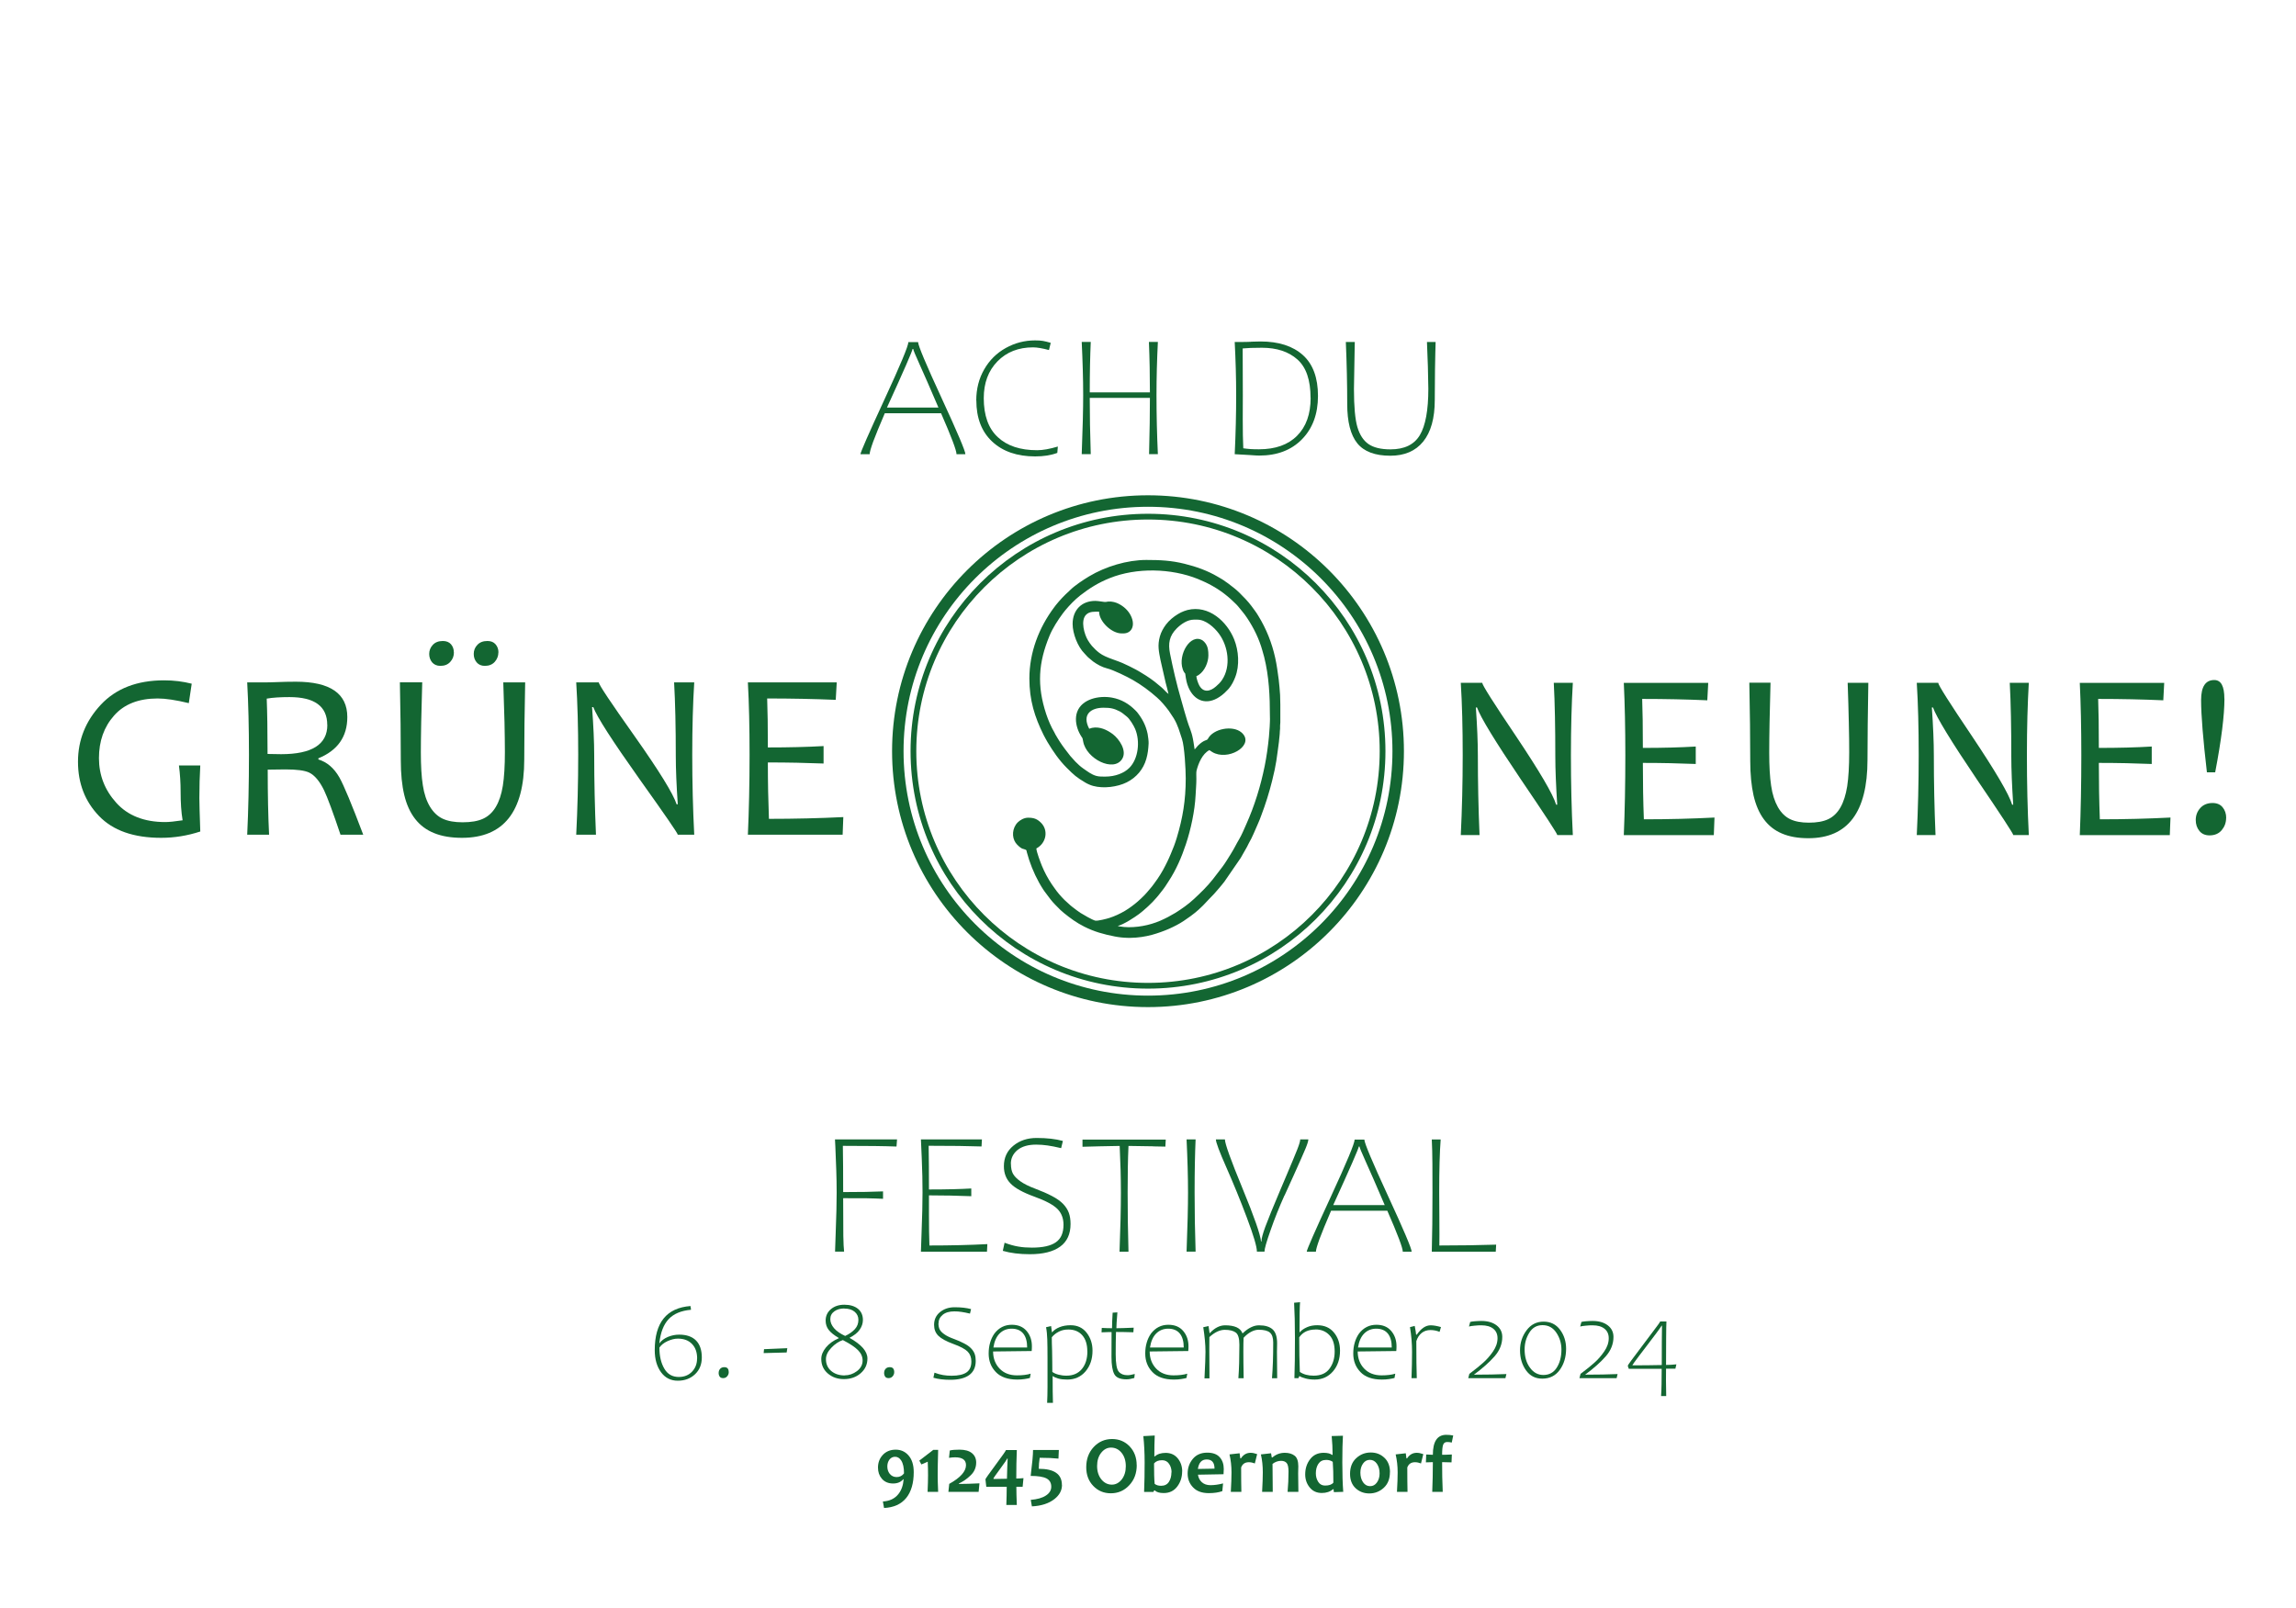
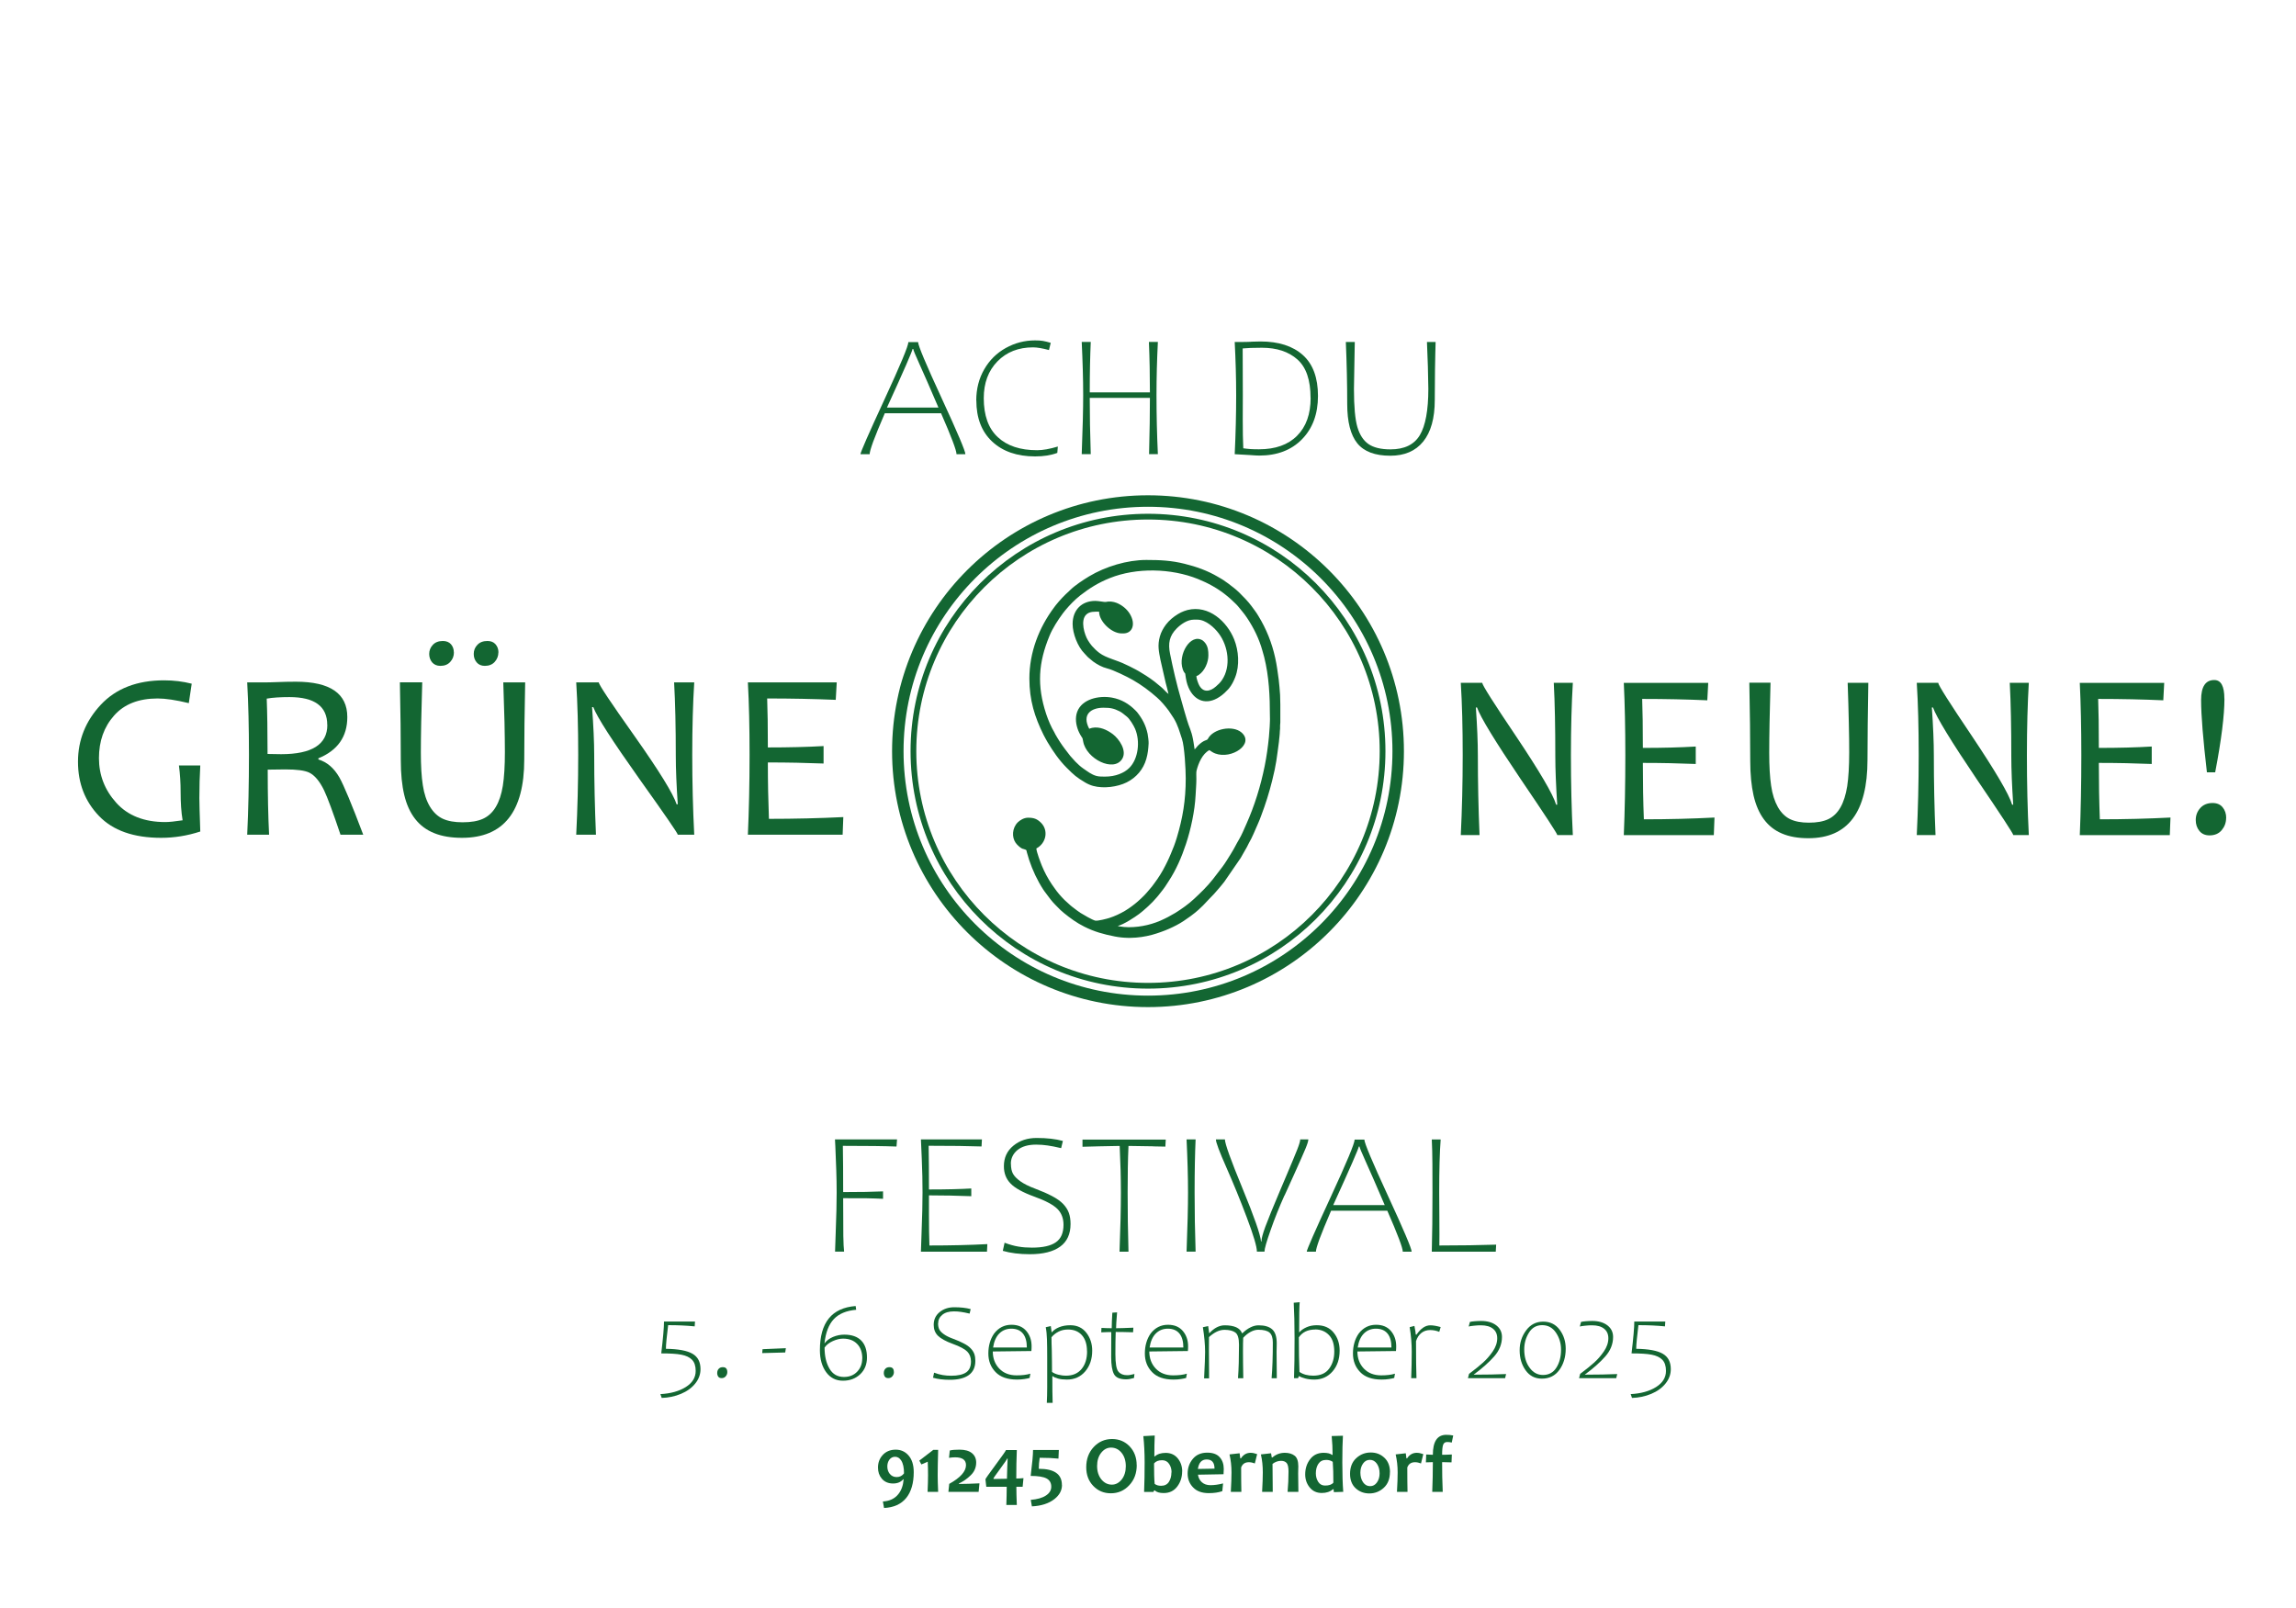
<svg xmlns="http://www.w3.org/2000/svg" xml:space="preserve" width="300mm" height="210mm" version="1.1" style="shape-rendering:geometricPrecision; text-rendering:geometricPrecision; image-rendering:optimizeQuality; fill-rule:evenodd; clip-rule:evenodd" viewBox="0 0 30000 21000">
  <defs>
    <style type="text/css">
   
    .str1 {stroke:#136632;stroke-width:75}
    .str0 {stroke:#136632;stroke-width:150}
    .fil1 {fill:none}
    .fil0 {fill:#136632}
    .fil2 {fill:#136632;fill-rule:nonzero}
   
  </style>
  </defs>
  <g id="Ebene_x0020_1">
-     <g id="_185397152">
+     <g id="_179826176">
      <path class="fil0" d="M13450 8865c0,286 70,505 185,737 8,17 16,30 25,47 9,17 18,32 27,48 72,120 151,236 250,335 97,97 128,125 244,194 28,17 69,35 103,44 136,37 318,13 438,-47 126,-63 217,-170 256,-306 20,-71 26,-128 30,-202 2,-28 -8,-99 -13,-126 -24,-113 -69,-196 -138,-284 -8,-10 -14,-15 -22,-23 -85,-85 -181,-143 -305,-166 -171,-31 -393,18 -455,185 -30,81 -16,170 14,246 8,19 17,38 27,55 29,52 26,24 37,87 40,227 400,408 510,227 65,-107 -39,-259 -123,-323 -76,-57 -172,-102 -271,-82 -17,3 -24,9 -37,12 -99,-187 23,-275 186,-275 91,0 136,9 211,47 35,18 63,45 93,68 38,29 90,115 110,162 68,161 42,391 -76,509 -67,67 -181,114 -315,114 -37,0 -80,1 -116,-9 -65,-18 -117,-60 -171,-97 -38,-26 -71,-58 -103,-90l-54 -60c-7,-8 -11,-11 -18,-21 -45,-58 -90,-115 -130,-177 -11,-17 -19,-30 -30,-48 -10,-17 -19,-32 -29,-49 -5,-10 -8,-16 -13,-26 -41,-68 -81,-161 -107,-240 -123,-372 -103,-671 44,-1025 40,-97 109,-204 172,-289 11,-14 22,-28 33,-42 58,-69 124,-138 195,-194 124,-96 237,-167 387,-227 348,-140 802,-129 1152,12 131,53 256,121 366,210 10,8 18,16 29,24 12,9 17,16 28,24 10,8 17,16 27,25 26,26 56,51 78,79 44,57 66,75 114,147 87,131 158,275 200,428 7,26 16,53 23,82 63,252 75,511 75,775 0,20 2,49 0,68 -2,22 -1,45 -3,69 -4,43 -6,89 -10,134 -13,128 -30,252 -55,377 -53,263 -133,522 -242,765 -28,62 -58,137 -93,195 -35,58 -63,119 -104,184 -37,59 -72,119 -113,174l-125 163c-73,93 -160,177 -246,257 -75,70 -160,130 -247,184l-92 52c-16,8 -31,15 -48,24 -140,70 -304,110 -465,110 -41,0 -85,-4 -126,-11 -1,0 -7,-1 -8,-2 -1,0 -2,-1 -3,-1l-7 -3c76,-18 222,-114 278,-156 64,-48 171,-145 226,-212 9,-11 15,-17 24,-28 40,-51 82,-101 115,-156 8,-13 14,-21 22,-34 96,-146 169,-314 225,-484 63,-189 116,-433 126,-639 3,-69 10,-138 10,-209 0,-29 -3,-88 2,-109 24,-98 77,-223 168,-270 25,17 47,33 77,44 215,81 518,-126 341,-276 -114,-96 -368,-49 -437,84 -14,28 -45,4 -132,91 -12,12 -29,38 -42,47 -3,-14 -5,-30 -7,-46 -2,-15 -4,-30 -7,-46 -2,-16 -5,-28 -8,-45 -20,-106 -52,-159 -75,-239 -5,-16 -8,-26 -12,-40 -8,-26 -16,-52 -24,-81 -16,-55 -30,-107 -46,-163 -55,-189 -103,-395 -142,-590 -27,-135 -10,-233 88,-331 54,-54 138,-114 223,-114l46 0c110,0 222,103 280,181 125,166 161,430 43,606 -26,38 -47,57 -80,86 -75,66 -164,86 -219,-15 -13,-24 -36,-87 -37,-120 13,-3 23,-11 34,-18 75,-52 123,-162 123,-253 0,-60 -5,-110 -37,-156 -8,-13 -27,-32 -39,-40 -158,-98 -325,188 -259,377 5,14 9,25 16,36 4,6 7,10 11,15 8,11 5,2 7,19 9,65 18,115 41,168 78,180 238,235 406,123 12,-8 21,-14 32,-23 14,-10 19,-18 32,-27l44 -44c5,-6 9,-9 14,-15 36,-44 62,-94 83,-149 59,-152 45,-346 -14,-493 -93,-232 -331,-453 -610,-384 -35,9 -56,19 -86,32 -11,5 -26,14 -38,21 -60,36 -115,82 -157,137 -35,47 -64,98 -80,156 -32,116 -14,194 8,307l68 298c13,50 26,96 37,146 -31,-21 -64,-65 -96,-90l-34 -28c-67,-59 -143,-110 -220,-156 -26,-15 -52,-33 -81,-47l-82 -42c-15,-8 -28,-12 -43,-20 -121,-61 -257,-85 -347,-153 -37,-28 -67,-57 -98,-92 -20,-23 -36,-48 -53,-75 -43,-71 -101,-257 -21,-334 44,-43 108,-38 168,-38 0,128 163,284 294,284l23 0c117,0 166,-119 85,-255 -39,-64 -103,-116 -173,-144 -43,-17 -97,-24 -144,-12 -11,3 -93,-14 -134,-14 -182,0 -297,122 -297,301 0,126 67,299 156,387 19,18 33,39 53,55l59 49c54,39 115,73 182,90 83,20 263,109 338,152 113,65 217,142 314,228 57,50 108,112 154,173l65 98c56,93 74,171 108,271 33,99 49,398 49,514 0,289 -39,517 -116,774 -12,39 -23,73 -37,110 -28,70 -56,141 -89,208 -8,17 -16,32 -25,50 -40,80 -89,158 -143,230 -21,28 -41,57 -65,82l-35 41c-28,35 -115,116 -153,145 -15,12 -27,21 -43,33 -28,21 -58,41 -88,59 -64,38 -133,70 -204,93 -27,9 -153,42 -184,35 -41,-10 -158,-79 -195,-102 -16,-10 -29,-20 -44,-31l-63 -48c-7,-6 -15,-11 -22,-18l-77 -70c-49,-49 -97,-104 -136,-162 -11,-16 -20,-28 -31,-44 -51,-76 -95,-158 -130,-243 -18,-45 -68,-174 -72,-225 132,-70 160,-238 61,-336 -51,-51 -95,-66 -169,-66 -54,0 -107,33 -135,61 -37,37 -57,86 -61,135l0 36c4,46 22,89 55,122 68,67 77,48 111,65 12,6 10,17 13,29l31 104c46,137 106,266 185,388 7,11 12,16 19,27l76 101c38,49 84,92 128,137l47 41c84,68 166,128 264,177 133,67 252,100 400,129 56,11 114,17 172,18l33 0c97,-1 195,-16 283,-40 67,-18 157,-50 220,-78 67,-30 133,-63 194,-104l89 -62c35,-26 71,-54 103,-83l37 -35c22,-18 70,-73 93,-96 51,-51 96,-99 142,-155 23,-28 44,-52 66,-81l213 -310 82 -144c9,-17 15,-32 24,-48 47,-80 81,-169 119,-254 16,-35 30,-71 43,-107 57,-150 104,-300 143,-456 56,-223 60,-298 89,-509 3,-24 3,-44 7,-69 3,-21 4,-49 5,-71 0,-16 3,-16 3,-33 0,-13 -1,-26 0,-39 1,-11 2,-24 3,-40l0 -235c-1,-49 -2,-94 -3,-125l-8 -103c-5,-34 -5,-64 -10,-98 -14,-99 -24,-186 -46,-284 -43,-196 -117,-380 -219,-546 -14,-23 -28,-46 -44,-67 -16,-22 -31,-42 -47,-64 -47,-63 -102,-118 -157,-173 -45,-45 -98,-84 -149,-123 -12,-9 -21,-14 -33,-23 -31,-24 -66,-43 -100,-63 -135,-80 -281,-132 -435,-170 -172,-43 -320,-50 -499,-50 -253,0 -534,86 -748,214 -75,45 -185,117 -250,181 -5,4 -7,7 -11,11 -63,56 -122,119 -175,185 -8,10 -14,18 -21,28 -201,268 -324,591 -324,931z" />
      <circle class="fil1 str0" cx="15000" cy="9816" r="3269" />
      <circle class="fil1 str1" cx="15000" cy="9816" r="3065" />
    </g>
    <path class="fil2" d="M2615 10866c-168,55 -338,82 -509,82 -359,0 -630,-95 -813,-286 -183,-191 -274,-427 -274,-708 0,-284 100,-533 298,-745 199,-213 475,-319 827,-319 127,0 247,15 361,44l-38 254c-169,-41 -305,-61 -408,-61 -248,0 -438,75 -569,224 -132,149 -197,334 -197,556 0,222 76,417 227,584 151,167 364,251 640,251 50,0 125,-8 226,-23 -18,-106 -26,-230 -26,-370 0,-118 -7,-234 -22,-347l279 0c-8,135 -12,276 -12,426 0,64 4,210 12,439z" />
    <path id="1" class="fil2" d="M4746 10907l-297 0c-98,-293 -170,-486 -215,-581 -58,-119 -123,-196 -195,-231 -58,-27 -160,-41 -309,-41 -87,0 -165,1 -232,3 0,329 6,612 18,850l-286 0c15,-316 23,-664 23,-1045 0,-358 -8,-673 -23,-945l217 0c46,0 104,-1 175,-4 71,-3 152,-5 243,-5 448,0 673,154 673,462 0,256 -126,436 -378,539l0 15c113,34 204,112 274,234 58,102 162,352 312,749zm-470 -1434c0,-243 -165,-364 -494,-364 -118,0 -217,6 -297,20 7,177 11,418 11,723 61,2 120,3 177,3 402,0 604,-127 604,-382z" />
    <path id="2" class="fil2" d="M6862 8917c-4,193 -7,372 -9,540 -2,167 -3,323 -3,467 0,683 -271,1024 -813,1024 -141,0 -262,-20 -363,-61 -101,-40 -184,-102 -249,-185 -65,-83 -113,-188 -143,-314 -30,-126 -45,-276 -45,-448 0,-151 -1,-311 -3,-480 -2,-170 -5,-351 -9,-544l292 0c-12,389 -18,693 -18,913 0,177 8,321 26,433 17,112 48,204 93,279 45,74 101,127 168,158 68,31 154,46 258,46 110,0 199,-15 267,-46 68,-31 124,-82 167,-154 43,-72 74,-164 92,-276 18,-113 27,-260 27,-442 0,-108 -2,-237 -5,-388 -4,-150 -9,-324 -16,-522l285 0zm-931 -392c0,46 -15,88 -47,123 -31,35 -74,53 -130,53 -46,0 -82,-16 -108,-46 -25,-31 -38,-67 -38,-110 0,-45 16,-85 47,-118 31,-34 75,-51 131,-51 46,0 82,14 107,43 25,29 37,65 37,106zm581 0c0,46 -16,88 -47,123 -31,35 -75,53 -130,53 -46,0 -82,-16 -107,-46 -26,-31 -38,-67 -38,-110 0,-45 15,-85 47,-118 31,-34 75,-51 132,-51 46,0 81,14 106,43 25,29 38,65 38,106z" />
    <path id="3" class="fil2" d="M9071 10907l-215 0c0,-17 -168,-261 -504,-732 -351,-495 -552,-806 -600,-935l-16 0c18,245 28,456 28,631 0,342 8,688 23,1036l-258 0c17,-331 26,-680 26,-1045 0,-359 -9,-675 -26,-945l295 0c0,29 155,261 464,697 324,459 508,757 553,896l15 0c-17,-248 -26,-460 -26,-633 0,-377 -7,-697 -22,-960l263 0c-17,270 -26,585 -26,945 0,366 9,714 26,1045z" />
    <path id="4" class="fil2" d="M11019 10676l-9 231 -1238 0c14,-316 22,-664 22,-1045 0,-358 -7,-673 -22,-945l1161 0 -13 228c-282,-12 -580,-18 -896,-18 6,158 9,371 9,640 272,0 515,-6 728,-18l0 228c-227,-9 -470,-14 -728,-14 0,262 5,508 14,737 340,0 664,-8 971,-23z" />
    <path class="fil2" d="M20552 10912l-204 0c0,-17 -159,-261 -479,-732 -334,-495 -524,-806 -570,-935l-15 0c17,245 26,456 26,631 0,342 7,688 22,1036l-245 0c16,-331 25,-680 25,-1045 0,-359 -8,-675 -25,-945l280 0c0,29 147,261 441,697 307,459 483,757 525,896l14 0c-16,-248 -25,-460 -25,-633 0,-377 -6,-697 -20,-960l249 0c-16,270 -25,585 -25,945 0,366 8,714 25,1045z" />
    <path id="1" class="fil2" d="M22402 10682l-9 231 -1176 0c13,-316 20,-664 20,-1045 0,-358 -7,-673 -20,-945l1103 0 -12 228c-267,-12 -551,-18 -851,-18 6,158 9,371 9,640 258,0 489,-6 691,-18l0 228c-216,-9 -446,-14 -691,-14 0,262 4,508 13,737 323,0 630,-8 922,-23z" />
    <path id="2" class="fil2" d="M24412 8922c-3,193 -6,372 -8,540 -2,167 -3,323 -3,467 0,683 -257,1024 -772,1024 -134,0 -249,-20 -345,-61 -96,-40 -174,-102 -236,-185 -62,-83 -107,-188 -136,-314 -28,-126 -43,-276 -43,-448 0,-151 -1,-311 -3,-480 -2,-170 -5,-351 -9,-544l277 0c-11,389 -17,693 -17,913 0,177 8,321 25,433 16,112 46,204 88,279 42,74 96,127 160,158 64,31 146,46 245,46 104,0 189,-15 254,-46 65,-31 118,-82 159,-154 41,-72 70,-164 88,-276 17,-113 26,-260 26,-442 0,-108 -1,-237 -5,-388 -3,-150 -8,-324 -15,-522l271 0z" />
    <path id="3" class="fil2" d="M26510 10912l-204 0c0,-17 -159,-261 -479,-732 -334,-495 -524,-806 -570,-935l-15 0c17,245 26,456 26,631 0,342 7,688 22,1036l-245 0c16,-331 25,-680 25,-1045 0,-359 -8,-675 -25,-945l280 0c0,29 147,261 441,697 307,459 483,757 525,896l14 0c-16,-248 -25,-460 -25,-633 0,-377 -6,-697 -20,-960l249 0c-16,270 -25,585 -25,945 0,366 8,714 25,1045z" />
    <path id="4" class="fil2" d="M28360 10682l-9 231 -1176 0c13,-316 20,-664 20,-1045 0,-358 -7,-673 -20,-945l1103 0 -12 228c-267,-12 -551,-18 -851,-18 6,158 9,371 9,640 258,0 489,-6 691,-18l0 228c-216,-9 -446,-14 -691,-14 0,262 4,508 13,737 323,0 630,-8 922,-23z" />
    <path id="5" class="fil2" d="M29065 9129c0,219 -40,540 -121,963l-108 0c-50,-430 -76,-745 -76,-945 0,-174 57,-261 172,-261 89,0 132,81 132,243zm22 1559c0,61 -19,113 -57,159 -38,46 -92,69 -160,69 -57,0 -102,-20 -133,-59 -32,-40 -47,-87 -47,-142 0,-59 19,-111 58,-155 39,-44 93,-67 162,-67 57,0 102,19 132,57 31,38 46,84 46,139z" />
    <path class="fil2" d="M11561 5400c-69,161 -119,283 -151,369 -31,86 -47,141 -47,166l-120 0c0,-24 104,-262 313,-714 209,-452 313,-702 313,-751l127 0c0,44 103,290 309,736 206,446 309,689 309,729l-116 0c0,-49 -67,-227 -202,-535l-734 0zm372 -839l-10 0c0,22 -111,277 -334,765l673 0c-111,-260 -194,-449 -248,-568 -54,-119 -81,-185 -81,-197z" />
    <path id="1" class="fil2" d="M12756 5233c0,-151 35,-287 104,-407 69,-120 163,-213 282,-279 119,-66 246,-99 382,-99 41,0 76,2 104,7 28,5 61,13 101,25l-23 94c-86,-23 -156,-35 -208,-35 -190,0 -346,61 -465,183 -119,122 -179,282 -179,481 0,226 61,396 183,509 122,114 293,171 515,171 73,0 164,-16 270,-48l-7 83c-82,31 -179,46 -290,46 -236,0 -423,-65 -561,-194 -138,-129 -207,-308 -207,-538z" />
    <path id="2" class="fil2" d="M15014 5934c8,-300 11,-545 11,-735l-786 0c0,225 4,470 13,735l-118 0c13,-334 19,-591 19,-772 0,-209 -7,-441 -19,-694l118 0c-8,179 -13,398 -13,659l786 0c0,-220 -4,-439 -13,-659l117 0c-12,238 -18,470 -18,694 0,259 6,516 18,772l-115 0z" />
    <path id="3" class="fil2" d="M16346 4465c43,-2 84,-3 124,-3 238,0 422,60 554,178 132,119 197,297 197,534 0,235 -70,424 -209,566 -139,142 -325,213 -558,213 -22,0 -64,-2 -126,-7l-195 -11c13,-272 19,-529 19,-772 0,-227 -7,-459 -19,-694l63 0c33,0 62,0 88,-1l62 -2zm778 734c0,-233 -57,-400 -172,-502 -115,-102 -269,-153 -463,-153 -110,0 -194,3 -252,9 0,131 0,230 1,297l1 311 -1 323c0,147 2,272 7,374 31,4 61,8 92,10 30,2 68,3 113,3 214,0 381,-59 498,-177 118,-118 177,-283 177,-495z" />
    <path id="4" class="fil2" d="M18166 5955c-200,0 -343,-54 -431,-162 -88,-109 -132,-280 -132,-515 0,-254 -6,-524 -18,-809l117 0 -2 97c-6,280 -9,452 -9,516 0,232 15,398 45,499 30,101 78,175 144,221 66,46 162,70 288,70 182,0 310,-62 384,-186 74,-124 111,-326 111,-606 0,-58 -2,-155 -6,-291 -4,-137 -8,-243 -12,-320l113 0c-3,81 -5,202 -8,362 -2,160 -3,292 -3,397 0,238 -51,418 -151,542 -101,124 -244,185 -429,185z" />
-     <path class="fil2" d="M8617 17552c25,-34 62,-62 109,-82 48,-20 97,-30 148,-30 97,0 171,26 221,77 50,51 75,125 75,221 0,90 -29,163 -88,219 -59,56 -134,85 -226,85 -91,0 -165,-37 -219,-111 -54,-74 -82,-170 -82,-288 0,-361 155,-553 467,-577l7 49c-128,11 -226,52 -292,122 -66,70 -107,175 -122,316l3 0zm492 200c0,-80 -22,-144 -67,-190 -45,-47 -106,-70 -185,-70 -42,0 -87,11 -135,33 -48,22 -83,50 -106,84 0,111 21,202 64,275 42,73 106,109 189,109 71,0 129,-23 173,-69 44,-46 66,-103 66,-172z" />
-     <path id="1" class="fil2" d="M9390 17942c0,-24 7,-42 20,-56 13,-14 31,-21 53,-21 22,0 37,6 46,18 9,12 13,27 13,47 0,21 -7,39 -21,55 -14,16 -31,23 -52,23 -21,0 -36,-6 -45,-19 -9,-13 -14,-29 -14,-47z" />
-     <polygon id="2" class="fil2" points="10287,17617 10279,17673 9978,17681 9983,17630 " />
-     <path id="3" class="fil2" d="M11026 18021c-82,0 -151,-24 -209,-73 -57,-49 -86,-112 -86,-190 0,-52 21,-102 62,-152 41,-49 96,-89 166,-119l0 -4c-60,-35 -104,-70 -131,-105 -27,-35 -40,-75 -40,-122 0,-60 23,-110 69,-149 46,-39 105,-58 176,-58 74,0 133,18 177,53 43,35 65,84 65,146 0,44 -14,86 -42,127 -28,41 -72,75 -131,105l0 3c75,42 133,86 173,131 39,45 59,91 59,137 0,79 -30,143 -89,194 -59,51 -132,76 -219,76zm5 -923c-51,0 -94,12 -129,37 -35,25 -53,59 -53,102 0,42 17,82 50,120 33,38 81,71 144,100 54,-25 96,-55 127,-89 31,-34 46,-75 46,-121 0,-43 -16,-78 -49,-106 -33,-28 -78,-42 -137,-42zm5 874c58,0 111,-18 161,-55 49,-37 74,-84 74,-139 0,-48 -19,-93 -58,-133 -39,-41 -105,-85 -200,-134 -54,18 -105,52 -151,101 -47,49 -70,99 -70,148 0,64 23,116 69,155 46,39 105,58 176,58z" />
-     <path id="4" class="fil2" d="M11552 17942c0,-24 7,-42 20,-56 13,-14 31,-21 53,-21 22,0 37,6 46,18 9,12 13,27 13,47 0,21 -7,39 -21,55 -14,16 -31,23 -52,23 -21,0 -36,-6 -45,-19 -9,-13 -14,-29 -14,-47z" />
-     <path id="5" class="fil2" d="M12262 17292c0,34 6,61 17,82 11,20 31,41 60,61 29,21 70,41 122,60 52,19 98,39 137,60 39,20 70,42 92,66 22,23 37,48 46,73 9,26 13,55 13,89 0,82 -28,143 -85,185 -57,41 -139,62 -248,62 -85,0 -158,-9 -220,-27l14 -66c40,15 77,25 112,31 35,6 72,9 112,9 88,0 153,-15 195,-44 42,-29 63,-77 63,-143 0,-52 -16,-95 -48,-128 -32,-33 -95,-67 -189,-101 -93,-34 -158,-70 -195,-107 -37,-37 -55,-84 -55,-142 0,-69 26,-125 78,-167 52,-42 115,-63 190,-63 84,0 155,8 215,24l-14 59c-43,-10 -80,-18 -111,-22 -30,-5 -61,-7 -94,-7 -66,0 -116,15 -152,45 -36,30 -54,67 -54,112z" />
-     <path id="6" class="fil2" d="M12976 17658c0,91 28,166 84,225 56,59 132,89 227,89 72,0 132,-7 180,-22l-10 56c-15,5 -37,9 -68,14 -30,5 -63,7 -97,7 -124,0 -218,-33 -280,-98 -63,-65 -94,-146 -94,-242 0,-51 6,-98 19,-142 12,-43 31,-83 56,-119 59,-77 135,-115 227,-115 84,0 148,27 194,81 46,54 69,121 69,200 0,26 -1,47 -3,62l-505 6zm4 -50l441 0c0,-79 -17,-140 -51,-182 -34,-42 -85,-64 -152,-64 -62,0 -115,21 -157,63 -42,42 -69,103 -81,183z" />
-     <path id="7" class="fil2" d="M13745 17409l3 0c22,-27 53,-49 95,-66 42,-17 90,-26 146,-26 89,0 159,33 210,99 51,66 76,144 76,233 0,109 -30,199 -91,271 -61,71 -140,107 -239,107 -45,0 -84,-4 -116,-13 -32,-9 -55,-19 -69,-31l-6 0c0,145 1,261 4,348l-76 0c3,-60 5,-130 5,-208 0,-78 0,-162 0,-251l0 -131c0,-98 -1,-178 -3,-238 -2,-60 -7,-114 -16,-160l66 -15 11 82zm462 249c0,-90 -22,-160 -66,-210 -44,-50 -105,-75 -181,-75 -48,0 -89,9 -125,28 -36,18 -67,43 -92,73 0,46 1,105 4,176l2 139c1,58 1,104 1,138 22,16 49,28 81,36 32,8 66,13 103,13 86,0 154,-29 202,-87 48,-58 72,-135 72,-232z" />
-     <path id="8" class="fil2" d="M14823 18006c-41,12 -76,18 -105,18 -82,0 -135,-23 -159,-69 -24,-46 -36,-119 -36,-221 0,-123 0,-232 1,-328 -28,0 -72,1 -131,4l3 -58c52,3 97,4 134,4 0,-51 3,-119 8,-203l62 -4c-9,108 -13,177 -13,207 41,0 116,-2 226,-7l-4 60c-97,-3 -172,-4 -227,-4 -3,82 -4,179 -4,290 0,122 13,198 40,229 26,31 64,46 113,46 14,0 28,-1 42,-4 15,-3 33,-7 54,-12l-6 51z" />
-     <path id="9" class="fil2" d="M15022 17658c0,91 28,166 84,225 56,59 132,89 227,89 72,0 132,-7 180,-22l-10 56c-15,5 -37,9 -68,14 -30,5 -63,7 -97,7 -124,0 -218,-33 -280,-98 -63,-65 -94,-146 -94,-242 0,-51 6,-98 19,-142 12,-43 31,-83 56,-119 59,-77 135,-115 227,-115 84,0 148,27 194,81 46,54 69,121 69,200 0,26 -1,47 -3,62l-505 6zm4 -50l441 0c0,-79 -17,-140 -51,-182 -34,-42 -85,-64 -152,-64 -62,0 -115,21 -157,63 -42,42 -69,103 -81,183z" />
-     <path id="10" class="fil2" d="M15805 17422l1 0c63,-69 131,-104 202,-104 62,0 112,9 150,26 38,18 63,43 75,77l6 0c35,-34 71,-60 107,-77 36,-18 71,-26 105,-26 79,0 138,18 177,53 39,35 59,95 59,181l-1 70 -1 38 1 117c1,65 2,143 2,233l-68 0c11,-128 16,-284 16,-468 0,-60 -14,-103 -42,-128 -28,-25 -77,-38 -148,-38 -32,0 -65,9 -99,27 -34,18 -67,44 -98,78 -2,37 -3,97 -3,179 0,78 1,194 4,350l-69 0c9,-120 13,-267 13,-439 0,-83 -16,-136 -48,-159 -32,-23 -79,-35 -142,-35 -66,0 -133,32 -202,95 -1,29 -1,81 -1,158 0,84 1,186 2,306l0 75 -65 0c9,-173 13,-288 13,-346 0,-94 -10,-201 -29,-322l69 -15 14 95z" />
-     <path id="11" class="fil2" d="M17177 18027c-44,0 -83,-5 -117,-14 -34,-9 -61,-19 -80,-31l-3 0 -12 27 -52 0c5,-133 7,-308 7,-526 0,-181 -4,-335 -11,-460l78 -7c-5,48 -7,179 -7,393l3 0c22,-26 53,-48 94,-66 41,-18 85,-26 134,-26 94,0 167,32 219,96 53,64 79,143 79,236 0,110 -31,200 -92,271 -62,71 -141,107 -237,107zm13 -654c-96,0 -168,34 -214,102 0,176 3,327 8,452 48,33 108,49 180,49 94,0 163,-30 208,-92 45,-61 67,-135 67,-223 0,-96 -23,-168 -70,-216 -46,-48 -106,-73 -180,-73z" />
-     <path id="12" class="fil2" d="M17740 17658c0,91 28,166 84,225 56,59 132,89 227,89 72,0 132,-7 180,-22l-10 56c-15,5 -37,9 -68,14 -30,5 -63,7 -97,7 -124,0 -218,-33 -280,-98 -63,-65 -94,-146 -94,-242 0,-51 6,-98 19,-142 12,-43 31,-83 56,-119 59,-77 135,-115 227,-115 84,0 148,27 194,81 46,54 69,121 69,200 0,26 -1,47 -3,62l-505 6zm4 -50l441 0c0,-79 -17,-140 -51,-182 -34,-42 -85,-64 -152,-64 -62,0 -115,21 -157,63 -42,42 -69,103 -81,183z" />
-     <path id="13" class="fil2" d="M18809 17403c-38,-15 -77,-23 -118,-23 -44,0 -82,12 -114,37 -32,25 -56,61 -71,108 0,220 2,382 6,484l-69 0c5,-128 7,-244 7,-346 0,-106 -9,-213 -27,-321l62 -16c11,56 17,94 18,114l9 0c29,-41 58,-72 88,-92 30,-20 61,-30 93,-30 37,0 82,8 135,23l-18 62z" />
-     <path id="14" class="fil2" d="M19184 18010l15 -58 29 -22c52,-39 102,-79 149,-121 48,-42 91,-91 131,-149 40,-58 59,-115 59,-173 0,-53 -18,-94 -55,-124 -37,-30 -89,-45 -157,-45 -26,0 -56,1 -90,5 -34,3 -58,7 -71,11l16 -60c14,-4 35,-7 61,-9 27,-2 55,-4 84,-4 83,0 149,19 199,57 50,38 75,89 75,152 0,93 -34,178 -102,255 -68,77 -157,156 -267,237l0 1c162,0 303,-3 423,-8l-13 54 -485 0z" />
-     <path id="15" class="fil2" d="M19861 17644c0,-97 28,-184 85,-260 56,-76 131,-114 223,-114 90,0 162,35 215,106 53,71 79,154 79,248 0,108 -28,201 -83,277 -55,76 -131,114 -229,114 -90,0 -160,-36 -212,-109 -52,-73 -78,-160 -78,-262zm60 -11c0,96 23,176 70,239 46,64 105,95 175,95 76,0 135,-32 175,-96 41,-64 61,-143 61,-236 0,-81 -22,-154 -66,-220 -44,-66 -104,-99 -181,-99 -75,0 -133,33 -173,99 -41,66 -61,138 -61,218z" />
-     <path id="16" class="fil2" d="M20637 18010l15 -58 29 -22c52,-39 102,-79 149,-121 48,-42 91,-91 131,-149 40,-58 59,-115 59,-173 0,-53 -18,-94 -55,-124 -37,-30 -89,-45 -157,-45 -26,0 -56,1 -90,5 -34,3 -58,7 -71,11l16 -60c14,-4 35,-7 61,-9 27,-2 55,-4 84,-4 83,0 149,19 199,57 50,38 75,89 75,152 0,93 -34,178 -102,255 -68,77 -157,156 -267,237l0 1c162,0 303,-3 423,-8l-13 54 -485 0z" />
-     <path id="17" class="fil2" d="M21769 17886l-1 153c0,72 1,140 3,203l-67 0c6,-88 8,-207 8,-356l-430 0 -13 -37c0,-7 15,-31 46,-72 30,-42 73,-99 129,-172l30 -40c8,-11 46,-62 115,-153 69,-90 103,-138 103,-144l82 0c-2,25 -3,101 -4,226 -1,126 -1,240 -1,342 44,0 89,-3 135,-8l-13 57 -123 0zm-246 -308c-12,16 -48,62 -106,139 -58,77 -87,117 -87,121l0 3c125,0 252,-1 383,-4 0,-227 1,-399 3,-515l-4 0c-4,7 -15,23 -33,48 -18,25 -55,76 -113,151l-43 57z" />
+     <path class="fil2" d="M8730 17316c-9,74 -16,137 -21,187 -5,51 -8,92 -8,122 162,2 278,24 348,65 70,41 104,108 104,201 0,68 -23,131 -69,188 -46,57 -108,102 -187,135 -79,33 -162,50 -251,53l-17 -50c134,-7 245,-38 331,-92 87,-55 130,-125 130,-211 0,-65 -16,-113 -48,-146 -32,-33 -78,-54 -139,-66 -61,-12 -149,-17 -263,-17 24,-202 36,-340 36,-416l405 0 -4 63c-108,-11 -224,-16 -346,-16z" />
+     <path id="1" class="fil2" d="M9371 17942c0,-24 7,-42 20,-56 13,-14 31,-21 53,-21 22,0 37,6 46,18 9,12 13,27 13,47 0,21 -7,39 -21,55 -14,16 -31,23 -52,23 -21,0 -36,-6 -45,-19 -9,-13 -14,-29 -14,-47z" />
+     <polygon id="2" class="fil2" points="10268,17617 10260,17673 9959,17681 9964,17630 " />
+     <path id="3" class="fil2" d="M10775 17552c25,-34 62,-62 109,-82 48,-20 97,-30 148,-30 97,0 171,26 221,77 50,51 75,125 75,221 0,90 -29,163 -88,219 -59,56 -134,85 -226,85 -91,0 -165,-37 -219,-111 -54,-74 -82,-170 -82,-288 0,-361 155,-553 467,-577l7 49c-128,11 -226,52 -292,122 -66,70 -107,175 -122,316l3 0zm492 200c0,-80 -22,-144 -67,-190 -45,-47 -106,-70 -185,-70 -42,0 -87,11 -135,33 -48,22 -83,50 -106,84 0,111 21,202 64,275 42,73 106,109 189,109 71,0 129,-23 173,-69 44,-46 66,-103 66,-172z" />
+     <path id="4" class="fil2" d="M11548 17942c0,-24 7,-42 20,-56 13,-14 31,-21 53,-21 22,0 37,6 46,18 9,12 13,27 13,47 0,21 -7,39 -21,55 -14,16 -31,23 -52,23 -21,0 -36,-6 -45,-19 -9,-13 -14,-29 -14,-47z" />
+     <path id="5" class="fil2" d="M12257 17292c0,34 6,61 17,82 11,20 31,41 60,61 29,21 70,41 122,60 52,19 98,39 137,60 39,20 70,42 92,66 22,23 37,48 46,73 9,26 13,55 13,89 0,82 -28,143 -85,185 -57,41 -139,62 -248,62 -85,0 -158,-9 -220,-27l14 -66c40,15 77,25 112,31 35,6 72,9 112,9 88,0 153,-15 195,-44 42,-29 63,-77 63,-143 0,-52 -16,-95 -48,-128 -32,-33 -95,-67 -189,-101 -93,-34 -158,-70 -195,-107 -37,-37 -55,-84 -55,-142 0,-69 26,-125 78,-167 52,-42 115,-63 190,-63 84,0 155,8 215,24l-14 59c-43,-10 -80,-18 -111,-22 -30,-5 -61,-7 -94,-7 -66,0 -116,15 -152,45 -36,30 -54,67 -54,112z" />
+     <path id="6" class="fil2" d="M12972 17658c0,91 28,166 84,225 56,59 132,89 227,89 72,0 132,-7 180,-22l-10 56c-15,5 -37,9 -68,14 -30,5 -63,7 -97,7 -124,0 -218,-33 -280,-98 -63,-65 -94,-146 -94,-242 0,-51 6,-98 19,-142 12,-43 31,-83 56,-119 59,-77 135,-115 227,-115 84,0 148,27 194,81 46,54 69,121 69,200 0,26 -1,47 -3,62l-505 6zm4 -50l441 0c0,-79 -17,-140 -51,-182 -34,-42 -85,-64 -152,-64 -62,0 -115,21 -157,63 -42,42 -69,103 -81,183z" />
+     <path id="7" class="fil2" d="M13741 17409l3 0c22,-27 53,-49 95,-66 42,-17 90,-26 146,-26 89,0 159,33 210,99 51,66 76,144 76,233 0,109 -30,199 -91,271 -61,71 -140,107 -239,107 -45,0 -84,-4 -116,-13 -32,-9 -55,-19 -69,-31l-6 0c0,145 1,261 4,348l-76 0c3,-60 5,-130 5,-208 0,-78 0,-162 0,-251l0 -131c0,-98 -1,-178 -3,-238 -2,-60 -7,-114 -16,-160l66 -15 11 82zm462 249c0,-90 -22,-160 -66,-210 -44,-50 -105,-75 -181,-75 -48,0 -89,9 -125,28 -36,18 -67,43 -92,73 0,46 1,105 4,176l2 139c1,58 1,104 1,138 22,16 49,28 81,36 32,8 66,13 103,13 86,0 154,-29 202,-87 48,-58 72,-135 72,-232z" />
+     <path id="8" class="fil2" d="M14819 18006c-41,12 -76,18 -105,18 -82,0 -135,-23 -159,-69 -24,-46 -36,-119 -36,-221 0,-123 0,-232 1,-328 -28,0 -72,1 -131,4l3 -58c52,3 97,4 134,4 0,-51 3,-119 8,-203l62 -4c-9,108 -13,177 -13,207 41,0 116,-2 226,-7l-4 60c-97,-3 -172,-4 -227,-4 -3,82 -4,179 -4,290 0,122 13,198 40,229 26,31 64,46 113,46 14,0 28,-1 42,-4 15,-3 33,-7 54,-12l-6 51z" />
+     <path id="9" class="fil2" d="M15017 17658c0,91 28,166 84,225 56,59 132,89 227,89 72,0 132,-7 180,-22l-10 56c-15,5 -37,9 -68,14 -30,5 -63,7 -97,7 -124,0 -218,-33 -280,-98 -63,-65 -94,-146 -94,-242 0,-51 6,-98 19,-142 12,-43 31,-83 56,-119 59,-77 135,-115 227,-115 84,0 148,27 194,81 46,54 69,121 69,200 0,26 -1,47 -3,62l-505 6zm4 -50l441 0c0,-79 -17,-140 -51,-182 -34,-42 -85,-64 -152,-64 -62,0 -115,21 -157,63 -42,42 -69,103 -81,183z" />
+     <path id="10" class="fil2" d="M15800 17422l1 0c63,-69 131,-104 202,-104 62,0 112,9 150,26 38,18 63,43 75,77l6 0c35,-34 71,-60 107,-77 36,-18 71,-26 105,-26 79,0 138,18 177,53 39,35 59,95 59,181l-1 70 -1 38 1 117c1,65 2,143 2,233l-68 0c11,-128 16,-284 16,-468 0,-60 -14,-103 -42,-128 -28,-25 -77,-38 -148,-38 -32,0 -65,9 -99,27 -34,18 -67,44 -98,78 -2,37 -3,97 -3,179 0,78 1,194 4,350l-69 0c9,-120 13,-267 13,-439 0,-83 -16,-136 -48,-159 -32,-23 -79,-35 -142,-35 -66,0 -133,32 -202,95 -1,29 -1,81 -1,158 0,84 1,186 2,306l0 75 -65 0c9,-173 13,-288 13,-346 0,-94 -10,-201 -29,-322l69 -15 14 95z" />
+     <path id="11" class="fil2" d="M17172 18027c-44,0 -83,-5 -117,-14 -34,-9 -61,-19 -80,-31l-3 0 -12 27 -52 0c5,-133 7,-308 7,-526 0,-181 -4,-335 -11,-460l78 -7c-5,48 -7,179 -7,393l3 0c22,-26 53,-48 94,-66 41,-18 85,-26 134,-26 94,0 167,32 219,96 53,64 79,143 79,236 0,110 -31,200 -92,271 -62,71 -141,107 -237,107zm13 -654c-96,0 -168,34 -214,102 0,176 3,327 8,452 48,33 108,49 180,49 94,0 163,-30 208,-92 45,-61 67,-135 67,-223 0,-96 -23,-168 -70,-216 -46,-48 -106,-73 -180,-73z" />
+     <path id="12" class="fil2" d="M17736 17658c0,91 28,166 84,225 56,59 132,89 227,89 72,0 132,-7 180,-22l-10 56c-15,5 -37,9 -68,14 -30,5 -63,7 -97,7 -124,0 -218,-33 -280,-98 -63,-65 -94,-146 -94,-242 0,-51 6,-98 19,-142 12,-43 31,-83 56,-119 59,-77 135,-115 227,-115 84,0 148,27 194,81 46,54 69,121 69,200 0,26 -1,47 -3,62l-505 6zm4 -50l441 0c0,-79 -17,-140 -51,-182 -34,-42 -85,-64 -152,-64 -62,0 -115,21 -157,63 -42,42 -69,103 -81,183z" />
+     <path id="13" class="fil2" d="M18805 17403c-38,-15 -77,-23 -118,-23 -44,0 -82,12 -114,37 -32,25 -56,61 -71,108 0,220 2,382 6,484l-69 0c5,-128 7,-244 7,-346 0,-106 -9,-213 -27,-321l62 -16c11,56 17,94 18,114l9 0c29,-41 58,-72 88,-92 30,-20 61,-30 93,-30 37,0 82,8 135,23l-18 62z" />
+     <path id="14" class="fil2" d="M19180 18010l15 -58 29 -22c52,-39 102,-79 149,-121 48,-42 91,-91 131,-149 40,-58 59,-115 59,-173 0,-53 -18,-94 -55,-124 -37,-30 -89,-45 -157,-45 -26,0 -56,1 -90,5 -34,3 -58,7 -71,11l16 -60c14,-4 35,-7 61,-9 27,-2 55,-4 84,-4 83,0 149,19 199,57 50,38 75,89 75,152 0,93 -34,178 -102,255 -68,77 -157,156 -267,237l0 1c162,0 303,-3 423,-8l-13 54 -485 0z" />
+     <path id="15" class="fil2" d="M19856 17644c0,-97 28,-184 85,-260 56,-76 131,-114 223,-114 90,0 162,35 215,106 53,71 79,154 79,248 0,108 -28,201 -83,277 -55,76 -131,114 -229,114 -90,0 -160,-36 -212,-109 -52,-73 -78,-160 -78,-262zm60 -11c0,96 23,176 70,239 46,64 105,95 175,95 76,0 135,-32 175,-96 41,-64 61,-143 61,-236 0,-81 -22,-154 -66,-220 -44,-66 -104,-99 -181,-99 -75,0 -133,33 -173,99 -41,66 -61,138 -61,218z" />
+     <path id="16" class="fil2" d="M20632 18010l15 -58 29 -22c52,-39 102,-79 149,-121 48,-42 91,-91 131,-149 40,-58 59,-115 59,-173 0,-53 -18,-94 -55,-124 -37,-30 -89,-45 -157,-45 -26,0 -56,1 -90,5 -34,3 -58,7 -71,11l16 -60c14,-4 35,-7 61,-9 27,-2 55,-4 84,-4 83,0 149,19 199,57 50,38 75,89 75,152 0,93 -34,178 -102,255 -68,77 -157,156 -267,237l0 1c162,0 303,-3 423,-8l-13 54 -485 0z" />
+     <path id="17" class="fil2" d="M21408 17316c-9,74 -16,137 -21,187 -5,51 -8,92 -8,122 162,2 278,24 348,65 70,41 104,108 104,201 0,68 -23,131 -69,188 -46,57 -108,102 -187,135 -79,33 -162,50 -251,53l-17 -50c134,-7 245,-38 331,-92 87,-55 130,-125 130,-211 0,-65 -16,-113 -48,-146 -32,-33 -78,-54 -139,-66 -61,-12 -149,-17 -263,-17 24,-202 36,-340 36,-416l405 0 -4 63c-108,-11 -224,-16 -346,-16z" />
    <path class="fil2" d="M11939 19237c0,144 -33,256 -98,337 -67,82 -164,125 -290,131l-15 -85c88,-5 155,-37 202,-96 40,-50 63,-114 69,-194l-5 0c-32,37 -76,55 -133,55 -62,0 -112,-21 -148,-64 -33,-39 -49,-87 -49,-144 0,-62 19,-116 58,-160 43,-49 101,-74 174,-74 64,0 118,23 161,69 50,53 74,128 74,225zm-127 16c0,-74 -12,-131 -37,-169 -21,-32 -47,-48 -80,-48 -31,0 -56,13 -75,39 -17,24 -26,53 -26,87 0,37 10,69 30,95 23,29 53,44 92,44 40,0 72,-16 96,-48z" />
    <path id="1" class="fil2" d="M12258 19494l-138 0c4,-89 6,-161 6,-216 0,-56 -1,-115 -4,-178l-83 36 -27 -50 182 -140 64 0c-4,142 -6,253 -6,332 0,53 2,125 6,216z" />
    <path id="2" class="fil2" d="M12798 19383l-11 111 -395 0 11 -104c146,-81 219,-163 219,-245 0,-68 -47,-102 -142,-102 -25,0 -52,2 -80,7l10 -96c30,-8 73,-11 128,-11 71,0 124,15 161,45 37,30 56,71 56,123 0,65 -24,121 -72,167 -48,47 -99,82 -153,106l0 7c76,0 166,-3 269,-8z" />
    <path id="3" class="fil2" d="M13373 19315l-11 113 -82 0c0,65 2,144 6,238l-137 0c3,-87 5,-167 5,-238l-267 0 -11 -98c0,-6 44,-69 133,-189 89,-120 134,-184 135,-193l142 0c-5,116 -7,240 -7,372 31,0 62,-2 94,-5zm-207 -255l-7 0c0,7 -30,51 -89,131 -59,80 -89,123 -89,128l0 7c44,0 103,-1 176,-3 2,-97 5,-184 9,-263z" />
    <path id="4" class="fil2" d="M13876 19404c0,72 -33,133 -99,185 -73,57 -171,89 -294,95l-15 -85c84,-7 150,-25 197,-56 47,-30 71,-69 71,-116 0,-50 -21,-86 -62,-108 -42,-22 -111,-33 -207,-33 20,-161 31,-274 31,-339l337 0 -5 113c-66,-7 -148,-11 -245,-11 -8,50 -12,98 -12,144 202,0 302,70 302,211z" />
    <path id="5" class="fil2" d="M14853 19144c0,106 -32,194 -98,264 -65,70 -145,105 -241,105 -91,0 -168,-32 -229,-96 -62,-64 -92,-146 -92,-244 0,-106 32,-194 97,-264 65,-70 146,-105 241,-105 91,0 168,32 229,96 61,64 92,146 92,245zm-143 15c0,-72 -19,-131 -56,-176 -37,-45 -83,-67 -137,-67 -51,0 -93,23 -129,68 -35,45 -53,102 -53,172 0,72 19,130 56,176 37,45 83,68 137,68 50,0 93,-23 129,-68 35,-45 53,-103 53,-172z" />
    <path id="6" class="fil2" d="M15446 19227c0,75 -21,141 -64,198 -43,57 -102,85 -177,85 -55,0 -94,-12 -117,-35l-7 0 -10 20 -122 0c5,-121 7,-250 7,-385 0,-127 -6,-242 -17,-344l149 -8c-4,81 -5,172 -5,273l6 0c35,-31 82,-46 142,-46 66,0 119,24 158,72 39,48 58,105 58,171zm-138 13c0,-43 -11,-81 -33,-112 -22,-32 -52,-47 -91,-47 -48,0 -82,14 -105,42 0,118 2,207 8,267 22,17 50,25 84,25 46,0 80,-17 102,-51 22,-34 33,-75 33,-124z" />
    <path id="7" class="fil2" d="M15990 19195c0,18 -1,41 -3,69l-334 6c5,39 22,72 50,98 29,26 66,39 113,39 52,0 107,-8 165,-23l-10 101c-48,17 -107,26 -177,26 -89,0 -158,-25 -205,-75 -48,-50 -71,-110 -71,-181 0,-74 23,-138 68,-192 45,-54 108,-81 188,-81 73,0 128,20 163,60 36,40 53,91 53,155zm-121 -5c0,-79 -34,-119 -102,-119 -65,0 -103,41 -115,124l217 -4z" />
    <path id="8" class="fil2" d="M16426 19002l-30 121c-26,-10 -52,-16 -78,-16 -51,0 -84,23 -101,69 0,138 1,244 3,318l-138 0c6,-104 9,-189 9,-255 0,-82 -9,-160 -26,-234l132 -15c6,38 9,60 9,67l8 0c32,-49 74,-73 127,-73 25,0 53,6 84,17z" />
    <path id="9" class="fil2" d="M16962 19494l-138 0c8,-87 12,-176 12,-266 0,-54 -8,-91 -24,-110 -16,-19 -41,-29 -73,-29 -39,0 -77,13 -112,40 2,135 3,256 3,365l-139 0c6,-108 9,-193 9,-255 0,-83 -8,-161 -25,-234l133 -15 9 55 8 0c47,-41 102,-61 163,-61 53,0 96,13 128,38 32,25 48,71 48,139 0,10 -1,23 -1,40 -1,17 -1,34 -1,52 0,47 1,127 3,242z" />
    <path id="10" class="fil2" d="M17552 19494l-123 4c-2,-12 -4,-25 -4,-38l-8 0c-38,33 -87,49 -146,49 -66,0 -119,-24 -158,-72 -39,-48 -59,-105 -59,-171 0,-76 21,-142 64,-198 42,-56 102,-84 177,-84 49,0 86,9 110,27l7 0c0,-82 -4,-164 -12,-246l147 -4c-5,81 -8,196 -8,347 0,153 4,282 12,385zm-130 -118c0,-110 -2,-202 -8,-274 -24,-17 -52,-25 -86,-25 -46,0 -79,17 -102,51 -22,34 -33,75 -33,124 0,44 11,81 32,113 21,32 51,47 89,47 51,0 86,-12 107,-37z" />
    <path id="11" class="fil2" d="M18161 19237c0,87 -27,155 -80,204 -53,49 -117,74 -189,74 -69,0 -129,-22 -178,-67 -49,-45 -74,-108 -74,-189 0,-87 27,-156 81,-205 54,-50 117,-74 190,-74 69,0 128,22 177,68 49,45 74,109 74,190zm-135 16c0,-50 -12,-92 -35,-126 -24,-34 -54,-51 -92,-51 -37,0 -66,16 -89,48 -23,32 -35,72 -35,119 0,50 12,92 35,126 24,34 54,51 92,51 37,0 66,-16 89,-48 23,-32 35,-72 35,-119z" />
    <path id="12" class="fil2" d="M18597 19002l-30 121c-26,-10 -52,-16 -78,-16 -51,0 -84,23 -101,69 0,138 1,244 3,318l-138 0c6,-104 9,-189 9,-255 0,-82 -9,-160 -26,-234l132 -15c6,38 9,60 9,67l8 0c32,-49 74,-73 127,-73 25,0 53,6 84,17z" />
    <path id="13" class="fil2" d="M18988 18758l-19 92c-20,-5 -40,-7 -61,-7 -25,0 -42,12 -51,34 -9,23 -14,67 -14,133 31,0 73,-1 127,-4l-4 103c-54,-2 -95,-3 -123,-3 0,130 2,260 8,388l-137 0c5,-127 8,-256 8,-388 -20,0 -51,1 -91,3l4 -103c37,2 65,4 87,4 0,-174 58,-261 175,-261 35,0 65,3 91,9z" />
    <path class="fil2" d="M11716 14982c-150,-6 -384,-9 -703,-9 3,161 4,362 4,604 216,0 390,-3 521,-9l0 97c-69,-3 -139,-6 -210,-7 -71,-1 -175,-1 -311,-1 0,234 1,398 2,493 2,95 5,163 10,205l-118 0 8 -235c9,-227 13,-405 13,-537 0,-103 -2,-198 -5,-287 -3,-88 -7,-192 -12,-310l-5 -97 811 0 -7 92z" />
    <path id="1" class="fil2" d="M12033 16355l8 -235c9,-227 13,-405 13,-537 0,-136 -3,-284 -10,-442 -7,-158 -10,-242 -11,-252l797 0 -5 92c-166,-6 -396,-9 -691,-9 3,166 4,357 4,571 235,0 420,-5 553,-13l0 101c-179,-7 -363,-11 -553,-11l0 249c0,162 2,296 6,406 277,0 529,-6 757,-18l-5 99 -864 0z" />
    <path id="2" class="fil2" d="M13209 15207c0,55 9,98 27,131 18,32 50,65 96,98 46,33 111,66 195,97 83,31 156,63 219,96 63,33 112,68 147,105 35,37 59,76 74,118 14,41 21,88 21,142 0,131 -45,230 -136,296 -91,66 -223,99 -396,99 -136,0 -253,-15 -353,-44l23 -106c64,24 124,41 179,50 56,10 116,14 179,14 141,0 245,-23 312,-70 67,-46 100,-123 100,-229 0,-83 -26,-152 -78,-205 -52,-53 -152,-108 -302,-162 -149,-54 -253,-111 -311,-171 -59,-60 -88,-135 -88,-227 0,-111 41,-200 124,-268 83,-68 184,-101 304,-101 134,0 249,13 343,39l-23 94c-70,-17 -129,-28 -177,-35 -48,-7 -98,-11 -150,-11 -105,0 -186,24 -244,71 -57,48 -86,108 -86,179z" />
    <path id="3" class="fil2" d="M15070 14979c-166,-3 -273,-5 -325,-5 -8,176 -11,378 -11,608 0,245 3,503 11,774l-117 0c12,-314 18,-571 18,-772 0,-106 -2,-202 -4,-290 -3,-88 -7,-194 -12,-320 -59,0 -147,2 -263,5l-223 6 0 -94 1088 0 -5 92 -157 -3z" />
    <path id="4" class="fil2" d="M15504 16355c13,-334 19,-591 19,-772 0,-209 -7,-441 -19,-694l118 0c-8,179 -13,409 -13,692 0,251 4,509 13,774l-118 0z" />
    <path id="5" class="fil2" d="M16783 15621c-69,154 -130,306 -182,456 -53,150 -79,242 -79,278l-99 0c0,-64 -44,-212 -131,-443 -87,-232 -177,-450 -268,-657 -91,-206 -137,-328 -137,-366l118 0c0,55 76,267 229,638 153,371 234,603 243,696l5 0c0,-36 17,-100 51,-193 34,-93 100,-255 198,-486l73 -172c71,-168 120,-285 146,-351 26,-66 39,-110 39,-132l106 0c0,20 -12,60 -37,120 -25,60 -71,164 -138,313l-135 298z" />
    <path id="6" class="fil2" d="M17392 15821c-69,161 -119,283 -151,369 -31,86 -47,141 -47,166l-120 0c0,-24 104,-262 313,-714 209,-452 313,-702 313,-751l127 0c0,44 103,290 309,736 206,446 309,689 309,729l-116 0c0,-49 -67,-227 -202,-535l-734 0zm372 -839l-10 0c0,22 -111,277 -334,765l673 0c-111,-260 -194,-449 -248,-568 -54,-119 -81,-185 -81,-197z" />
    <path id="7" class="fil2" d="M18807 15904l1 229c0,65 0,113 -1,142 276,0 523,-4 742,-11l-5 92 -836 0c6,-225 9,-482 9,-772 0,-136 0,-262 -1,-378 -1,-116 -3,-221 -8,-316l116 0c-13,169 -19,400 -19,694 0,83 1,190 2,321z" />
  </g>
</svg>
